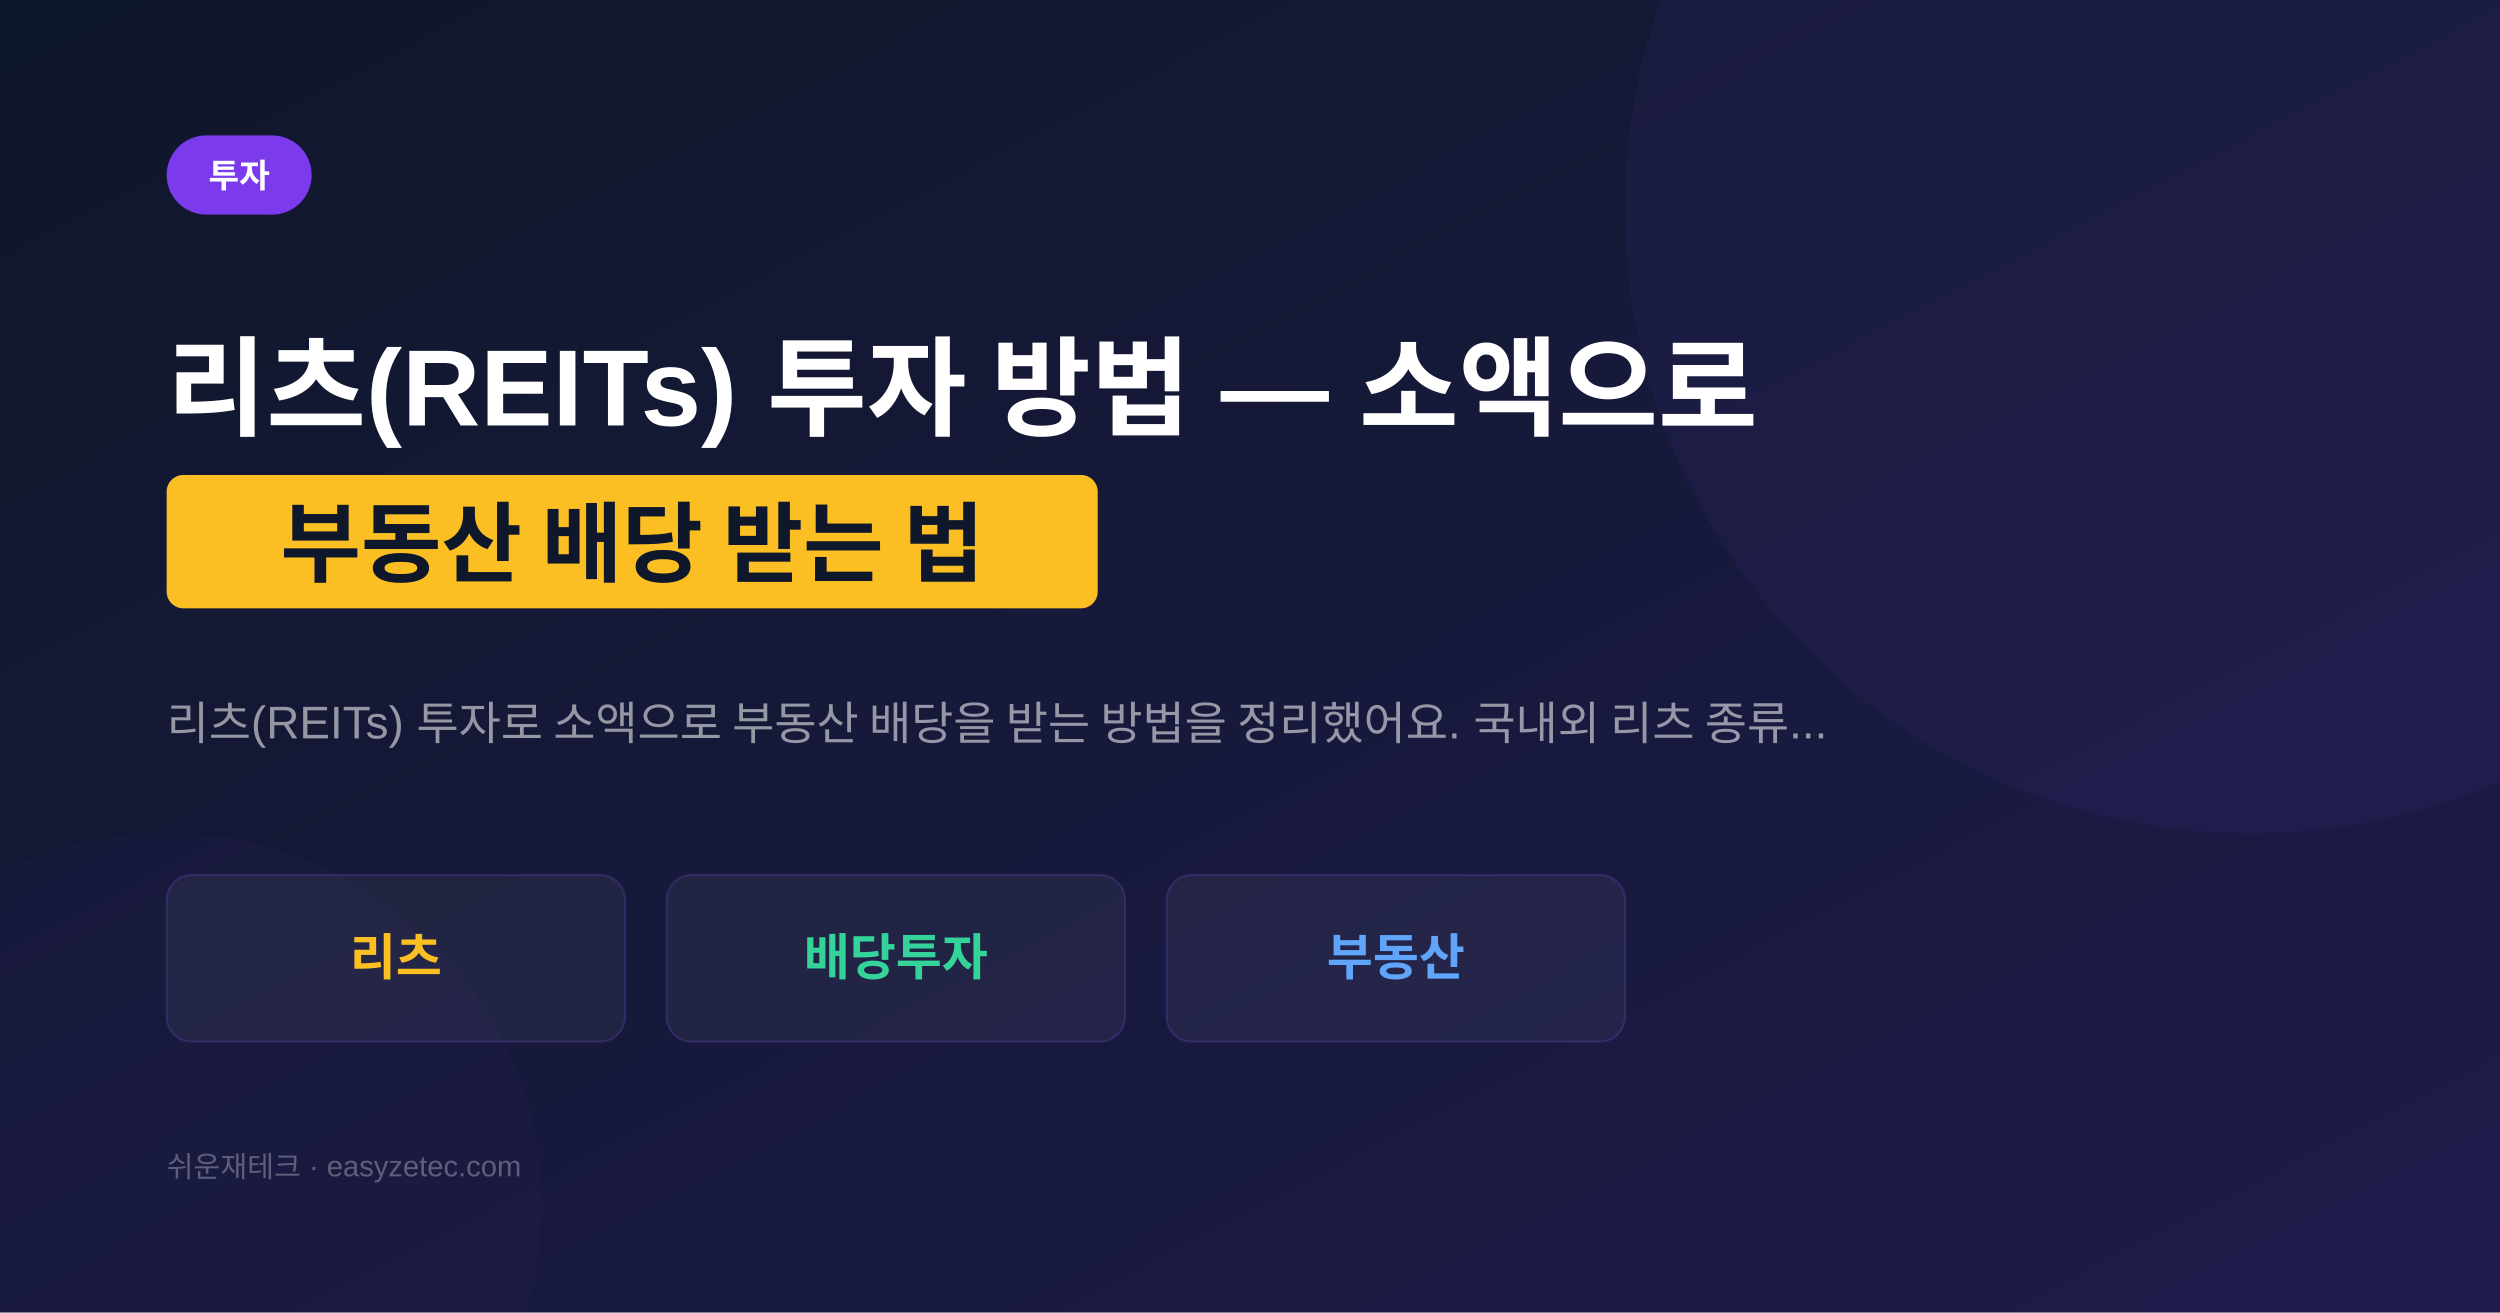
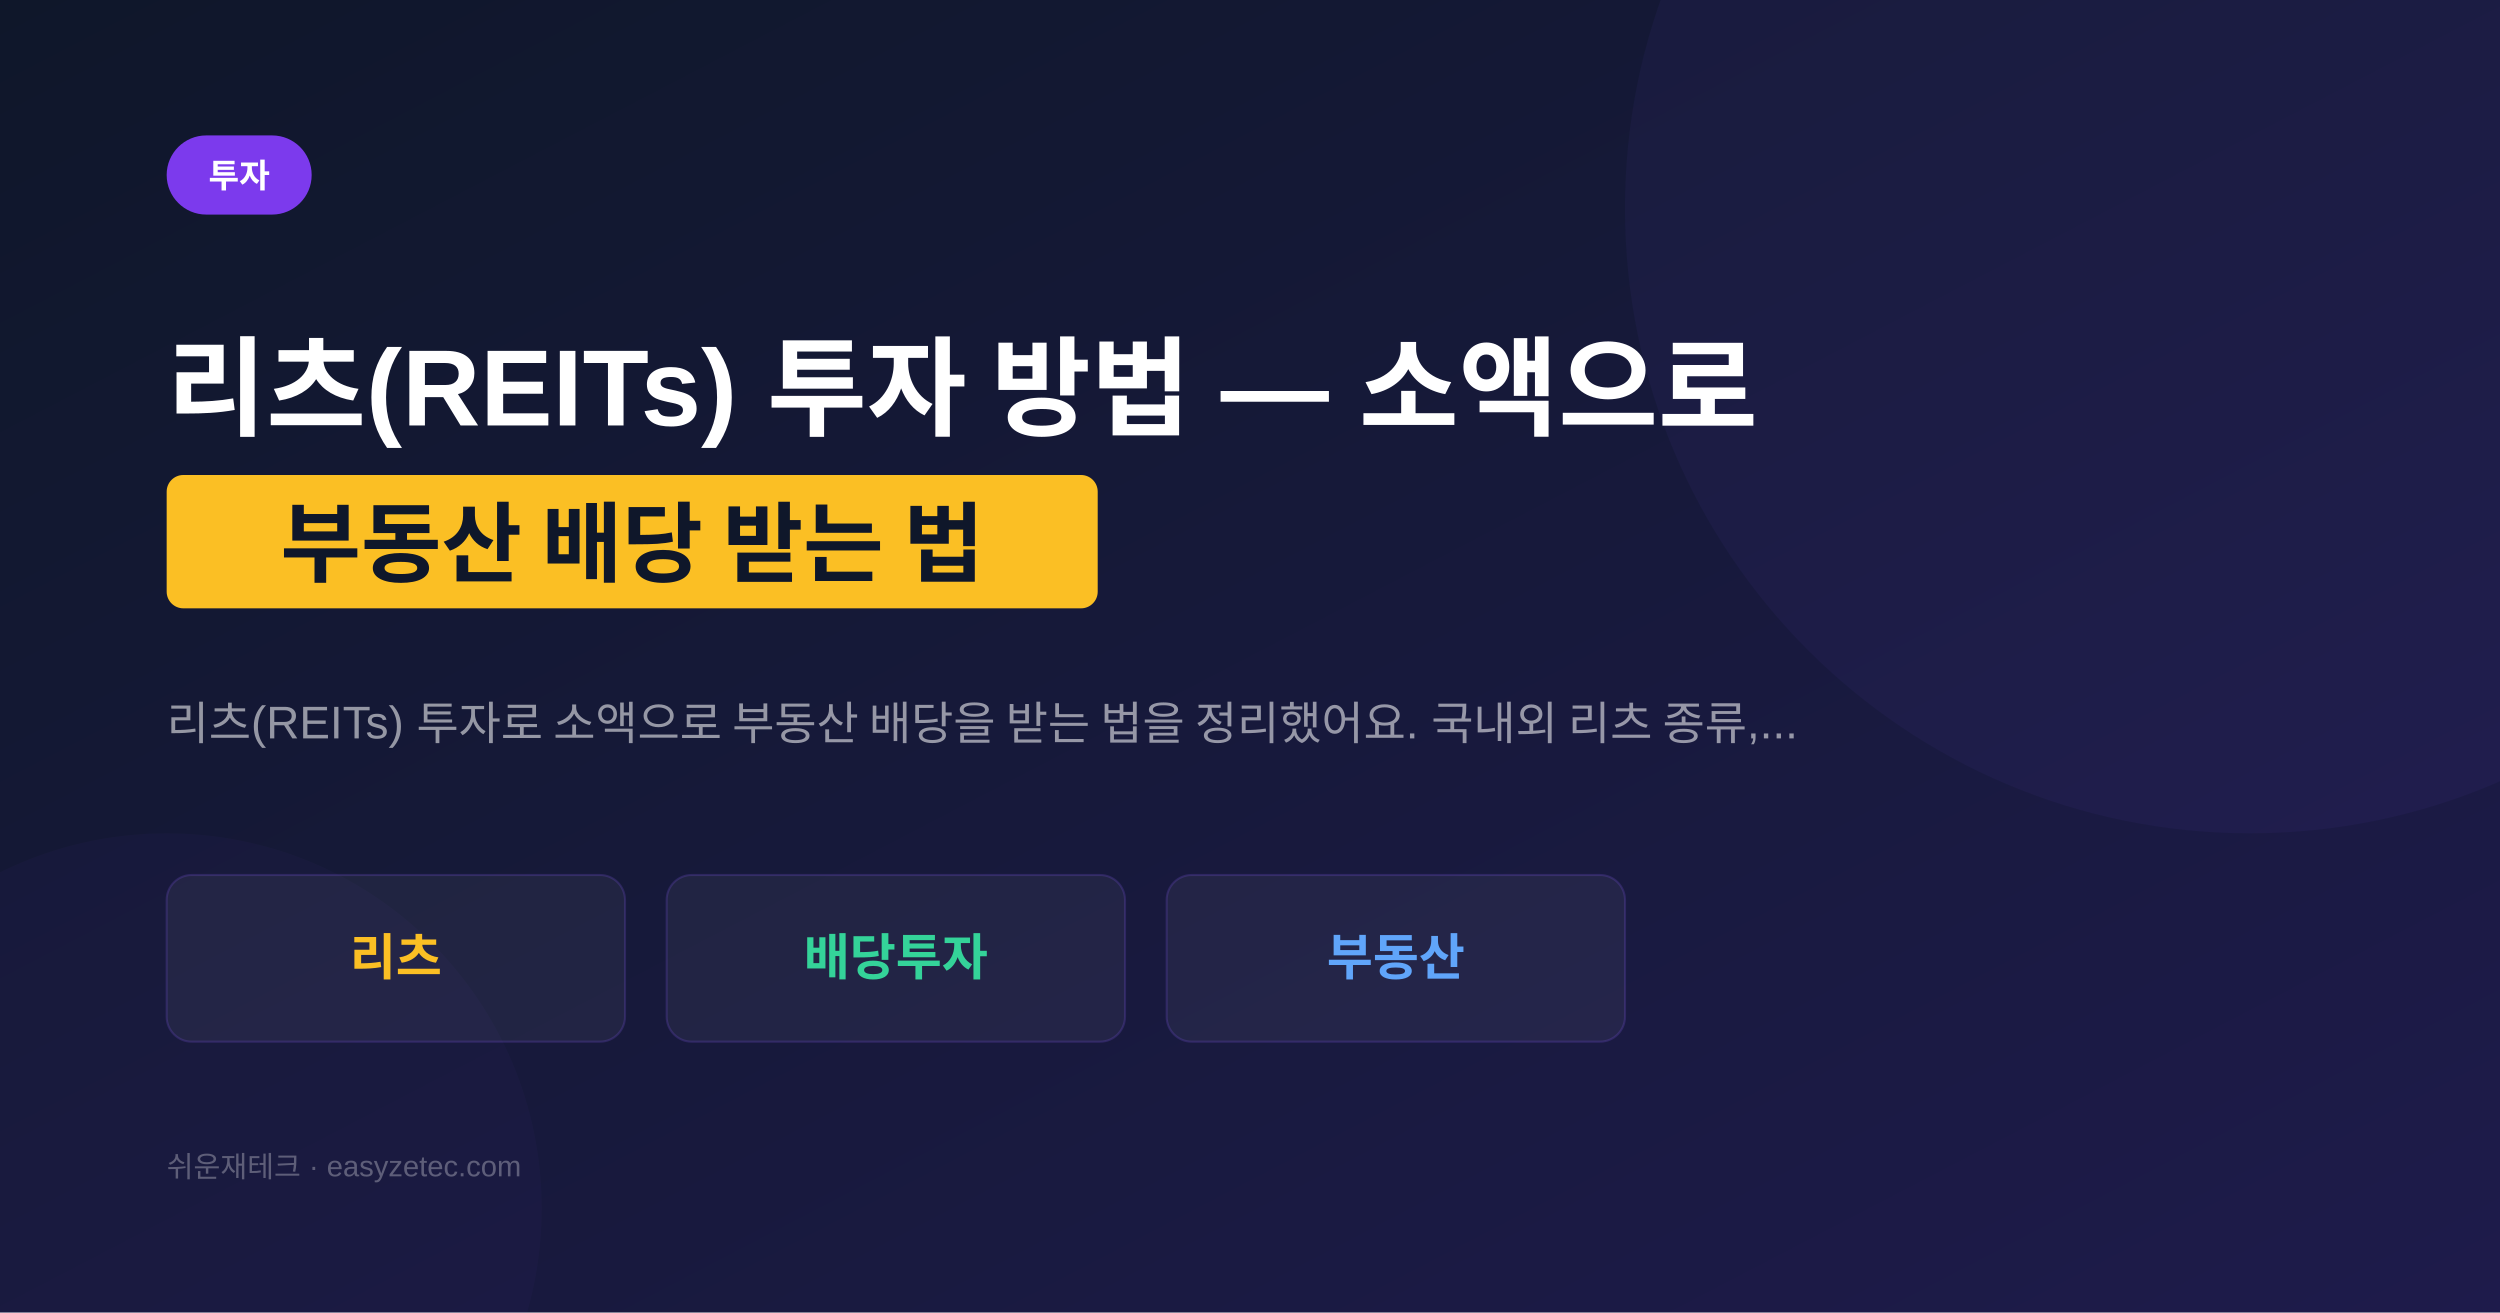
<svg xmlns="http://www.w3.org/2000/svg" width="1200" height="630" viewBox="0 0 1200 630">
  <defs>
    <linearGradient id="bg" x1="0%" y1="0%" x2="100%" y2="100%">
      <stop offset="0%" style="stop-color:#0f172a" />
      <stop offset="100%" style="stop-color:#1e1b4b" />
    </linearGradient>
  </defs>
  <rect width="1200" height="630" fill="url(#bg)" />
  <circle cx="1080" cy="100" r="300" fill="rgba(139,92,246,0.05)" />
  <circle cx="80" cy="580" r="180" fill="rgba(139,92,246,0.03)" />
  <rect x="80" y="65" width="69.6" height="38" rx="19" fill="#7C3AED" />
  <text x="114.8" y="90" font-family="GmarketSansTTF,Arial,sans-serif" font-size="16" font-weight="bold" fill="white" text-anchor="middle">투자</text>
  <text x="80" y="205" font-family="GmarketSansTTF,Arial,sans-serif" font-size="52" font-weight="900" fill="white">리츠(REITs) 투자 방법 — 소액으로</text>
  <rect x="80" y="228" width="446.9" height="64" rx="8" fill="#FBBF24" />
  <text x="303.45" y="276" font-family="GmarketSansTTF,Arial,sans-serif" font-size="42" font-weight="900" fill="#0f172a" text-anchor="middle">부동산 배당 받는 법</text>
-   <text x="80" y="355" font-family="GmarketSansTTF,Arial,sans-serif" font-size="22" fill="rgba(255,255,255,0.55)">리츠(REITs) 투자로 소액으로 부동산 배당을 받는 방법을 정리했어요. 국내외 리츠 종류...</text>
+   <text x="80" y="355" font-family="GmarketSansTTF,Arial,sans-serif" font-size="22" fill="rgba(255,255,255,0.55)">리츠(REITs) 투자로 소액으로 부동산 배당을 받는 법을 정리했어요. 국내외 리츠 종류,...</text>
  <rect x="80" y="420" width="220" height="80" rx="12" fill="rgba(255,255,255,0.05)" stroke="rgba(139,92,246,0.2)" stroke-width="1" />
  <text x="190" y="468" font-family="GmarketSansTTF,Arial,sans-serif" font-size="24" font-weight="900" fill="#FBBF24" text-anchor="middle">리츠</text>
  <rect x="320" y="420" width="220" height="80" rx="12" fill="rgba(255,255,255,0.05)" stroke="rgba(139,92,246,0.2)" stroke-width="1" />
  <text x="430" y="468" font-family="GmarketSansTTF,Arial,sans-serif" font-size="24" font-weight="900" fill="#34D399" text-anchor="middle">배당투자</text>
  <rect x="560" y="420" width="220" height="80" rx="12" fill="rgba(255,255,255,0.05)" stroke="rgba(139,92,246,0.2)" stroke-width="1" />
  <text x="670" y="468" font-family="GmarketSansTTF,Arial,sans-serif" font-size="24" font-weight="900" fill="#60A5FA" text-anchor="middle">부동산</text>
  <text x="80" y="565" font-family="GmarketSansTTF,Arial,sans-serif" font-size="14" fill="rgba(255,255,255,0.3)">쉬운재테크 · easyzetec.com</text>
</svg>
